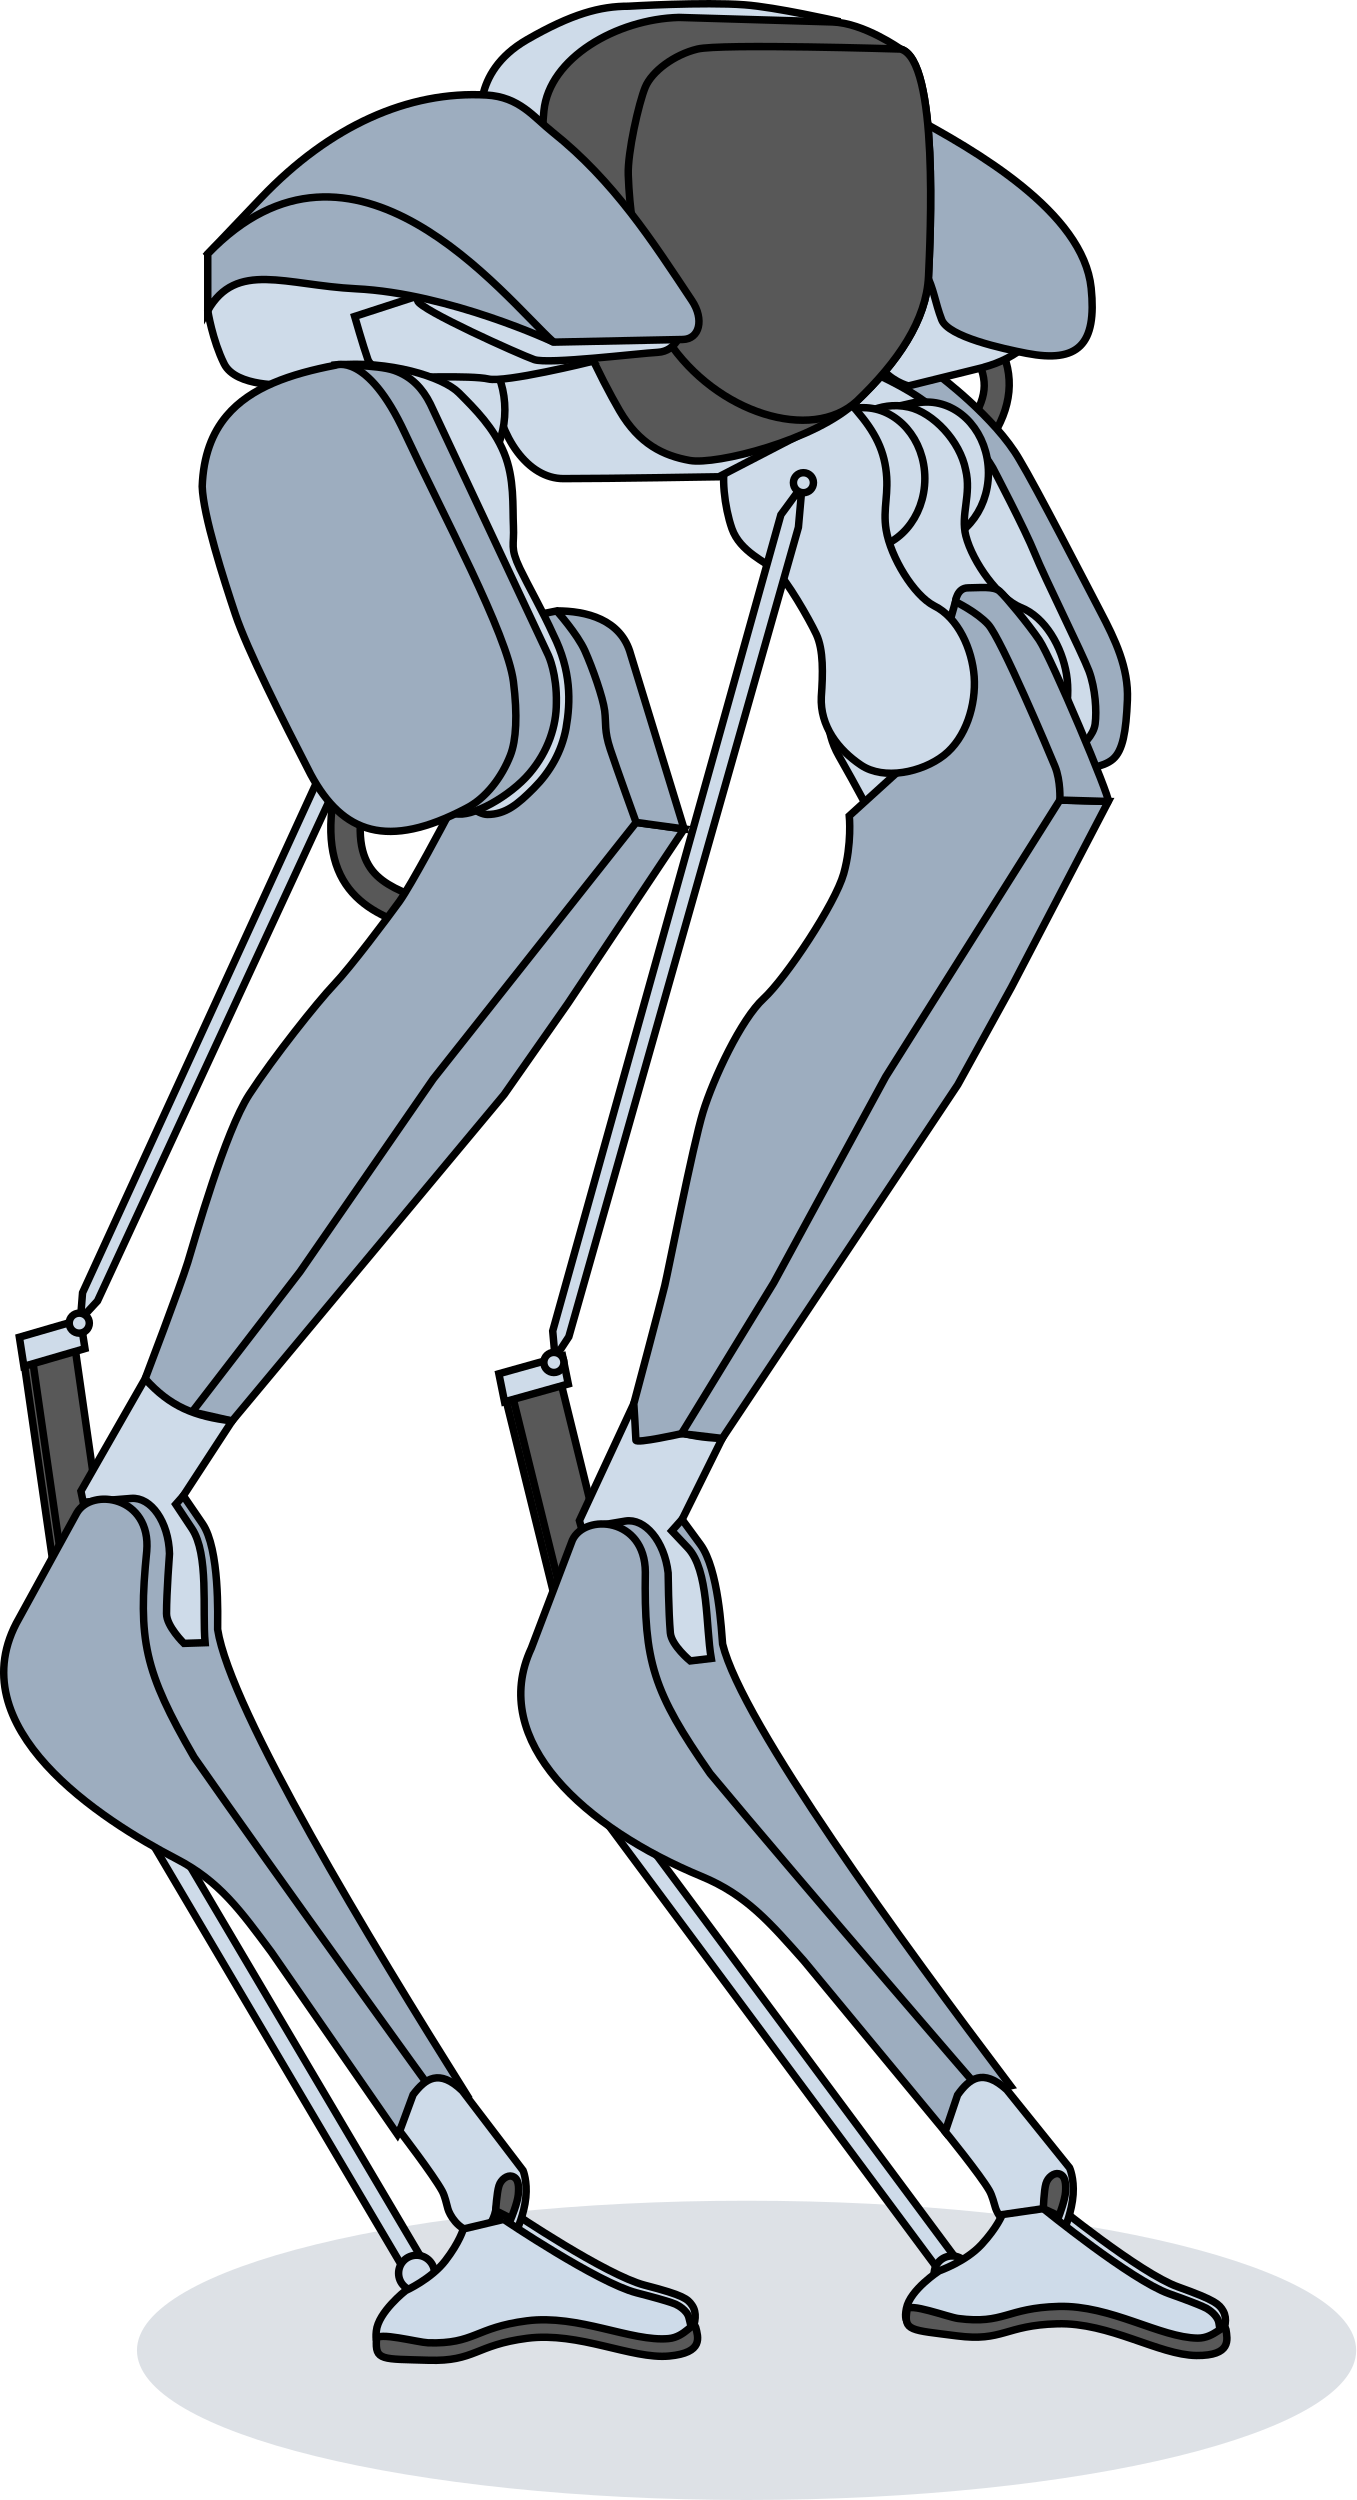
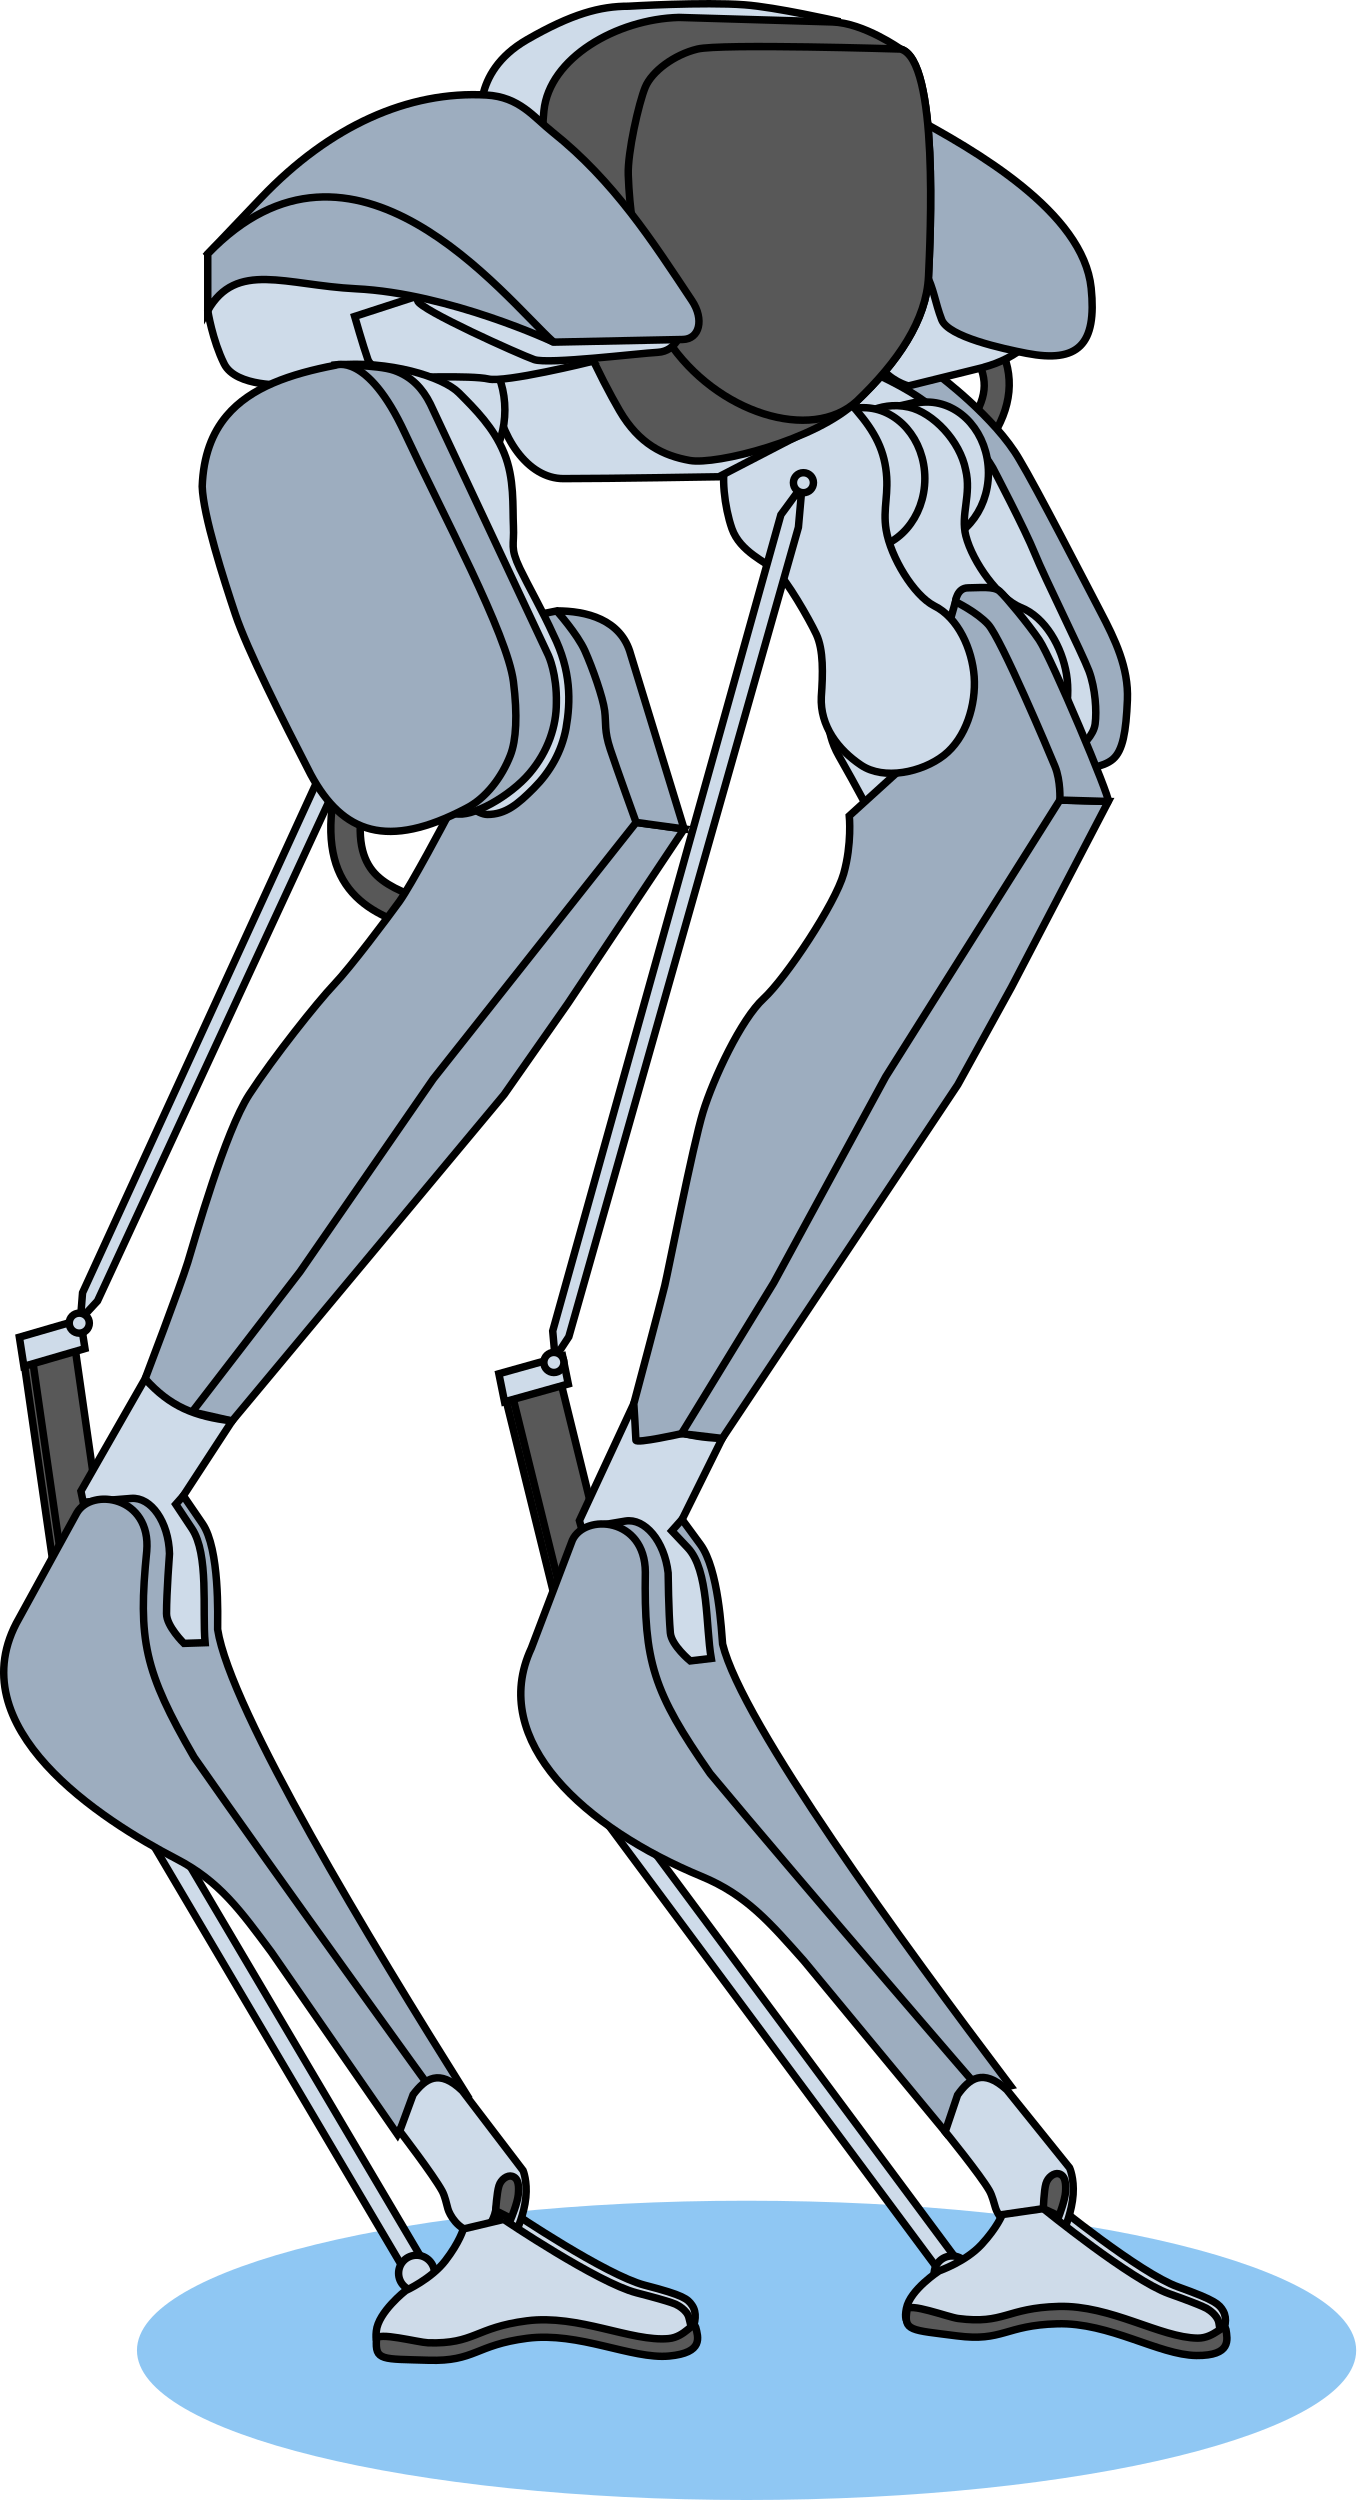
<svg xmlns="http://www.w3.org/2000/svg" version="1.1" id="svg25" xml:space="preserve" width="90.667" height="167.138" viewBox="0 0 90.667 167.138">
  <defs id="defs29" />
  <g id="g31" transform="matrix(1.333333,0,0,1.333333,-51.79967,-14.76182)">
    <g id="g33">
-       <path d="m 45.717,128.922 c 0,4.144 13.683,7.503 30.566,7.503 16.879,0 30.567,-3.359 30.567,-7.503 0,-4.145 -13.688,-7.504 -30.567,-7.504 -16.883,0 -30.566,3.359 -30.566,7.504 z" style="fill:#dde1e6;fill-opacity:1;fill-rule:nonzero;stroke:none" id="path47" />
+       <path d="m 45.717,128.922 c 0,4.144 13.683,7.503 30.566,7.503 16.879,0 30.567,-3.359 30.567,-7.503 0,-4.145 -13.688,-7.504 -30.567,-7.504 -16.883,0 -30.566,3.359 -30.566,7.504 z" style="fill:#8fc7f3;fill-opacity:1;fill-rule:nonzero;stroke:none" id="path47" />
      <g id="g49" transform="matrix(-0.999961,0,0,1,145.6997,0)">
        <path d="m 56.772,28.336 c -0.836,1.555 -0.66,3.187 0.441,4.816 l 1.082,-0.734 c -0.941,-1.391 -1.019,-2.25 -0.371,-3.465 z" style="fill:#585858;fill-opacity:1;fill-rule:nonzero;stroke:#000000;stroke-width:0.375;stroke-linecap:butt;stroke-linejoin:miter;stroke-miterlimit:4;stroke-dasharray:none;stroke-opacity:1" id="path51" />
      </g>
      <g id="g53" transform="matrix(-0.999961,0,0,1,145.6997,0)">
        <path d="m 66.807,31.133 c 0,2.062 -1.437,3.734 -3.207,3.734 -1.769,0 -3.203,-1.672 -3.203,-3.734 0,-2.063 1.434,-3.735 3.203,-3.735 1.77,0 3.207,1.672 3.207,3.735 z" style="fill:#cedbe9;fill-opacity:1;fill-rule:nonzero;stroke:#000000;stroke-width:0.375;stroke-linecap:square;stroke-linejoin:miter;stroke-miterlimit:4;stroke-dasharray:none;stroke-opacity:1" id="path55" />
      </g>
      <g id="g57" transform="matrix(-0.999961,0,0,1,145.6997,0)">
        <path d="m 59.776,29.898 c 0,0 -2.817,2.098 -4.036,4.207 -0.859,1.422 -3.34,6.247 -4.066,7.633 -0.727,1.387 -1.418,2.809 -1.352,4.426 0.067,1.617 0.231,2.543 0.727,2.973 0.492,0.429 1.519,0.496 1.519,0.496 l 1.418,-6.442 4.594,-9.183 c 0.325,-1.449 0.954,-2.578 4.227,-4.129 z" style="fill:#9dadbf;fill-opacity:1;fill-rule:nonzero;stroke:#000000;stroke-width:0.375;stroke-linecap:butt;stroke-linejoin:miter;stroke-miterlimit:4;stroke-dasharray:none;stroke-opacity:1" id="path59" />
      </g>
      <g id="g61" transform="matrix(-0.999961,0,0,1,145.6997,0)">
        <path d="m 54.963,38.832 c -0.48,1.188 -2.379,5.004 -2.711,5.879 -0.328,0.875 -0.395,2.031 -0.312,2.66 0.148,1.125 2.179,2.129 2.179,2.129 l 7.153,-8.309 3.32,-9.132 -3.699,-0.829 c -1.883,0.247 -3.527,2.793 -3.824,3.305 0,0 -1.629,3.106 -2.106,4.297 z" style="fill:#cedbe9;fill-opacity:1;fill-rule:nonzero;stroke:#000000;stroke-width:0.375;stroke-linecap:butt;stroke-linejoin:miter;stroke-miterlimit:4;stroke-dasharray:none;stroke-opacity:1" id="path63" />
      </g>
      <g id="g65" transform="matrix(-0.999961,0,0,1,145.6997,0)">
        <path d="m 63.467,34.785 c 0,1.961 -1.383,3.551 -3.086,3.551 -1.707,0 -3.09,-1.59 -3.09,-3.551 0,-1.965 1.383,-3.555 3.09,-3.555 1.703,0 3.086,1.59 3.086,3.555 z" style="fill:#cedbe9;fill-opacity:1;fill-rule:nonzero;stroke:#000000;stroke-width:0.375;stroke-linecap:square;stroke-linejoin:miter;stroke-miterlimit:4;stroke-dasharray:none;stroke-opacity:1" id="path67" />
      </g>
      <g id="g69" transform="matrix(-0.999961,0,0,1,145.6997,0)">
        <path d="m 55.694,41.52 c -1.27,0.488 -2.094,2.019 -2.317,3.359 -0.226,1.391 0.133,3.109 1.168,4.066 1.024,0.95 2.891,1.524 4.098,0.856 1.207,-0.668 2.219,-1.774 2.277,-3.235 0.02,-1.16 0.09,-2.351 0.532,-3.109 0.445,-0.758 1.73,-2.59 2.281,-2.988 0.551,-0.395 1.887,-0.797 2.395,-1.91 0.476,-1.047 0.8,-2.684 0.586,-3.407 -0.219,-0.722 -2.758,-3.035 -2.758,-3.035 0,0 -1.118,-0.976 -2.668,-0.633 -1.235,0.278 -2.575,1.711 -2.856,3.149 -0.297,1.238 0.266,2.238 -0.008,3.305 -0.348,1.351 -1.672,3.144 -2.73,3.582 z" style="fill:#cedbe9;fill-opacity:1;fill-rule:nonzero;stroke:#000000;stroke-width:0.375;stroke-linecap:butt;stroke-linejoin:miter;stroke-miterlimit:4;stroke-dasharray:none;stroke-opacity:1" id="path71" />
      </g>
      <g id="g73" transform="matrix(-0.999961,0,0,1,145.6997,0)">
        <path d="m 78.343,90.441 2.426,-9.859 0.703,0.727 -2.43,9.859 z" style="fill:#585858;fill-opacity:1;fill-rule:nonzero;stroke:#000000;stroke-width:0.375;stroke-linecap:butt;stroke-linejoin:miter;stroke-miterlimit:4;stroke-dasharray:none;stroke-opacity:1" id="path75" />
      </g>
      <g id="g77" transform="matrix(-0.999961,0,0,1,145.6997,0)">
        <path d="m 76.3,90.27 2.426,-9.86 2.453,0.563 -2.43,9.855 z" style="fill:#585858;fill-opacity:1;fill-rule:nonzero;stroke:#000000;stroke-width:0.375;stroke-linecap:butt;stroke-linejoin:miter;stroke-miterlimit:4;stroke-dasharray:none;stroke-opacity:1" id="path79" />
      </g>
      <g id="g81" transform="matrix(-0.999961,0,0,1,145.6997,0)">
        <path d="m 78.359,80.465 0.285,-1.406 3.195,0.894 -0.285,1.406 z" style="fill:#cedbe9;fill-opacity:1;fill-rule:nonzero;stroke:#000000;stroke-width:0.375;stroke-linecap:butt;stroke-linejoin:miter;stroke-miterlimit:4;stroke-dasharray:none;stroke-opacity:1" id="path83" />
      </g>
      <g id="g85" transform="matrix(-0.999961,0,0,1,145.6997,0)">
        <path d="m 75.737,101.656 -16.883,22.746 0.906,0.532 16.88,-22.746 z" style="fill:#cedbe9;fill-opacity:1;fill-rule:nonzero;stroke:#000000;stroke-width:0.375;stroke-linecap:butt;stroke-linejoin:miter;stroke-miterlimit:4;stroke-dasharray:none;stroke-opacity:1" id="path87" />
      </g>
      <g id="g89" transform="matrix(-0.999961,0,0,1,145.6997,0)">
        <path d="m 72.604,88.191 -0.922,1.161 -0.515,2.722 -0.344,2.879 c 0,0 4.68,0.121 4.774,0.11 0.093,-0.016 2.203,-7.747 2.203,-7.747 l -2.727,-5.863 c -1.363,1.281 -2.547,1.68 -4.434,1.742 l 2.012,4.063 z" style="fill:#cedbe9;fill-opacity:1;fill-rule:nonzero;stroke:#000000;stroke-width:0.375;stroke-linecap:butt;stroke-linejoin:miter;stroke-miterlimit:4;stroke-dasharray:none;stroke-opacity:1" id="path91" />
      </g>
      <g id="g93" transform="matrix(-0.999961,0,0,1,145.6997,0)">
        <path d="m 56.186,115.66 1.43,0.305 18.305,-20.102 0.902,-6.621 0.7,-1.562 -2.024,-0.34 c -0.977,-0.164 -1.965,1.004 -2.148,2.598 0,0 -0.02,1.964 -0.11,3.007 -0.055,0.629 -1,1.407 -1,1.407 L 71.19,94.227 c 0.282,-1.618 0.11,-4.422 1.18,-5.551 l 0.797,-0.844 -0.512,-0.574 -0.922,1.258 c -0.91,1.246 -1.058,4.363 -1.113,4.992 -0.977,3.972 -8.996,14.949 -14.434,22.152 z" style="fill:#9dadbf;fill-opacity:1;fill-rule:nonzero;stroke:#000000;stroke-width:0.375;stroke-linecap:butt;stroke-linejoin:miter;stroke-miterlimit:4;stroke-dasharray:none;stroke-opacity:1" id="path95" />
      </g>
      <g id="g97" transform="matrix(-0.999961,0,0,1,145.6997,0)">
        <path d="m 71.245,100 c 2.871,-4.113 3.317,-5.617 3.25,-10.098 0.012,-2.754 3.028,-2.953 3.656,-1.609 l 2.059,5.418 c 2.184,4.672 -2.719,9.039 -8.528,11.445 -2.25,0.93 -3.422,2.305 -5.144,4.242 l -7.079,8.559 c -0.304,-0.738 -0.734,-1.445 -1.843,-1.992 0,0 9.125,-10.559 13.629,-15.965 z" style="fill:#9dadbf;fill-opacity:1;fill-rule:nonzero;stroke:#000000;stroke-width:0.375;stroke-linecap:butt;stroke-linejoin:miter;stroke-miterlimit:4;stroke-dasharray:none;stroke-opacity:1" id="path99" />
      </g>
      <g id="g101" transform="matrix(-0.999961,0,0,1,145.6997,0)">
        <path d="m 60.014,125.086 c 0,0.496 -0.402,0.898 -0.898,0.898 -0.497,0 -0.899,-0.402 -0.899,-0.898 0,-0.496 0.402,-0.898 0.899,-0.898 0.496,0 0.898,0.402 0.898,0.898 z" style="fill:#cedbe9;fill-opacity:1;fill-rule:nonzero;stroke:#000000;stroke-width:0.375;stroke-linecap:square;stroke-linejoin:miter;stroke-miterlimit:4;stroke-dasharray:none;stroke-opacity:1" id="path103" />
      </g>
      <g id="g105" transform="matrix(-0.999961,0,0,1,145.6997,0)">
        <path d="m 47.787,125.738 c -1.902,0.68 -2.074,0.879 -2.266,1.207 -0.222,0.391 -0.101,0.891 0.157,1.34 7.68,-2.68 9.101,-2.523 10.465,-6.508 l -2.059,-0.3 c 0,0 -4.398,3.586 -6.297,4.261 z" style="fill:#cedbe9;fill-opacity:1;fill-rule:nonzero;stroke:#000000;stroke-width:0.375;stroke-linecap:butt;stroke-linejoin:miter;stroke-miterlimit:4;stroke-dasharray:none;stroke-opacity:1" id="path107" />
      </g>
      <g id="g109" transform="matrix(-0.999961,0,0,1,145.6997,0)">
        <path d="m 56.373,115.852 -3.152,3.918 c 0,0 -0.235,0.515 -0.176,1.343 0.055,0.832 0.418,1.696 0.418,1.696 l 1.074,-0.993 c 0,0 0.2,1.18 1.039,1.11 0.844,-0.071 1.274,-0.875 1.356,-1.133 0.082,-0.258 0.164,-0.621 0.316,-0.887 0.45,-0.781 2.211,-2.949 2.211,-2.949 l -0.621,-1.84 c -0.59,-0.824 -1.265,-1.355 -2.465,-0.265 z" style="fill:#cedbe9;fill-opacity:1;fill-rule:nonzero;stroke:#000000;stroke-width:0.375;stroke-linecap:butt;stroke-linejoin:miter;stroke-miterlimit:4;stroke-dasharray:none;stroke-opacity:1" id="path111" />
      </g>
      <g id="g113" transform="matrix(-0.999961,0,0,1,145.6997,0)">
        <path d="m 54.537,121.816 c 0,0 -4.398,3.582 -6.297,4.262 -1.898,0.676 -1.949,0.777 -1.949,0.777 0,0 -0.512,0.297 -0.563,0.727 -0.05,0.43 -0.414,1.254 1.438,1.238 1.852,-0.015 4.277,-1.453 6.856,-1.386 2.574,0.066 2.66,0.793 4.937,0.527 2.282,-0.266 2.625,-0.199 2.446,-1.141 -0.184,-0.941 -1.645,-1.886 -1.645,-1.886 0,0 -1.328,-0.457 -2.121,-1.317 -0.793,-0.859 -1.043,-1.504 -1.043,-1.504 l -2.059,-0.297" style="fill:#cedbe9;fill-opacity:1;fill-rule:nonzero;stroke:#000000;stroke-width:0.375;stroke-linecap:butt;stroke-linejoin:miter;stroke-miterlimit:4;stroke-dasharray:none;stroke-opacity:1" id="path115" />
      </g>
      <g id="g117" transform="matrix(-0.999961,0,0,1,145.6997,0)">
        <path d="m 53.752,122.184 c 0,0 -0.301,-0.789 -0.328,-1.204 -0.023,-0.382 -0.012,-0.82 0.336,-0.914 0.234,-0.062 0.555,0.168 0.648,0.5 0.102,0.348 0.129,1.25 0.129,1.25 z" style="fill:#585858;fill-opacity:1;fill-rule:nonzero;stroke:#000000;stroke-width:0.375;stroke-linecap:butt;stroke-linejoin:miter;stroke-miterlimit:4;stroke-dasharray:none;stroke-opacity:1" id="path119" />
      </g>
      <g id="g121" transform="matrix(-0.999961,0,0,1,145.6997,0)">
        <path d="m 65.319,46.328 c 0,0 0.23,1.324 -0.527,2.645 -0.762,1.32 -1.95,3.566 -1.95,3.566 l -2.578,-2.312 1.75,-5.188 z" style="fill:#cedbe9;fill-opacity:1;fill-rule:nonzero;stroke:#000000;stroke-width:0.375;stroke-linecap:butt;stroke-linejoin:miter;stroke-miterlimit:4;stroke-dasharray:none;stroke-opacity:1" id="path123" />
      </g>
      <g id="g125" transform="matrix(-0.999961,0,0,1,145.6997,0)">
        <path d="m 75.073,81.453 c 0,0 -1.367,-5.129 -1.554,-5.926 C 73.331,74.734 72.116,68.52 71.604,66.84 71.089,65.156 69.686,62.168 68.565,61.141 67.444,60.109 64.967,56.375 64.549,54.879 64.128,53.383 64.268,51.98 64.268,51.98 l -3.082,-2.8 -2.242,-7.938 -1.59,0.367 -4.672,8.692 15.555,27.375 4.442,5.281 c 0,0 2.289,0.512 2.289,0.328 0,-0.187 0.105,-1.832 0.105,-1.832 z" style="fill:#9dadbf;fill-opacity:1;fill-rule:nonzero;stroke:#000000;stroke-width:0.375;stroke-linecap:butt;stroke-linejoin:miter;stroke-miterlimit:4;stroke-dasharray:none;stroke-opacity:1" id="path127" />
      </g>
      <g id="g129" transform="matrix(-0.999961,0,0,1,145.6997,0)">
        <path d="m 66.655,35.063 c 0,1.964 -1.383,3.554 -3.086,3.554 -1.707,0 -3.09,-1.59 -3.09,-3.554 0,-1.961 1.383,-3.551 3.09,-3.551 1.703,0 3.086,1.59 3.086,3.551 z" style="fill:#cedbe9;fill-opacity:1;fill-rule:nonzero;stroke:#000000;stroke-width:0.375;stroke-linecap:square;stroke-linejoin:miter;stroke-miterlimit:4;stroke-dasharray:none;stroke-opacity:1" id="path131" />
      </g>
      <g id="g133" transform="matrix(-0.999961,0,0,1,145.6997,0)">
        <path d="m 60.018,41.445 c -1.223,0.598 -1.91,2.196 -2.012,3.551 -0.101,1.406 0.406,3.082 1.52,3.949 1.101,0.856 3.012,1.262 4.156,0.489 1.145,-0.77 2.059,-1.961 1.989,-3.422 -0.082,-1.157 -0.118,-2.348 0.253,-3.141 0.375,-0.793 1.497,-2.734 2.012,-3.176 0.512,-0.445 1.809,-0.961 2.215,-2.113 0.383,-1.09 0.563,-2.746 0.281,-3.449 -0.277,-0.699 -3.011,-2.778 -3.011,-2.778 0,0 -2.032,-1.332 -3.106,-0.164 -1.074,1.168 -1.688,2.09 -1.875,3.352 -0.188,1.262 0.16,2.008 -0.02,3.098 -0.226,1.375 -1.386,3.277 -2.402,3.804 z" style="fill:#cedbe9;fill-opacity:1;fill-rule:nonzero;stroke:#000000;stroke-width:0.375;stroke-linecap:butt;stroke-linejoin:miter;stroke-miterlimit:4;stroke-dasharray:none;stroke-opacity:1" id="path135" />
      </g>
      <g id="g137" transform="matrix(-0.999961,0,0,1,145.6997,0)">
        <path d="m 66.635,35.434 1.063,1.449 11.442,40.926 -0.121,1.339 -0.688,-1.05 -11.512,-40.586 -0.184,-2.078" style="fill:#cedbe9;fill-opacity:1;fill-rule:nonzero;stroke:#000000;stroke-width:0.375;stroke-linecap:butt;stroke-linejoin:miter;stroke-miterlimit:4;stroke-dasharray:none;stroke-opacity:1" id="path139" />
      </g>
      <g id="g141" transform="matrix(-0.999961,0,0,1,145.6997,0)">
        <path d="m 67.069,35.273 c 0,0.282 -0.223,0.504 -0.5,0.504 -0.281,0 -0.504,-0.222 -0.504,-0.504 0,-0.277 0.223,-0.5 0.504,-0.5 0.277,0 0.5,0.223 0.5,0.5 z" style="fill:#cedbe9;fill-opacity:1;fill-rule:nonzero;stroke:#000000;stroke-width:0.375;stroke-linecap:square;stroke-linejoin:miter;stroke-miterlimit:4;stroke-dasharray:none;stroke-opacity:1" id="path143" />
      </g>
      <g id="g145" transform="matrix(-0.999961,0,0,1,145.6997,0)">
        <path d="m 79.585,79.387 c 0,0.277 -0.226,0.504 -0.504,0.504 -0.281,0 -0.504,-0.227 -0.504,-0.504 0,-0.278 0.223,-0.504 0.504,-0.504 0.278,0 0.504,0.226 0.504,0.504 z" style="fill:#cedbe9;fill-opacity:1;fill-rule:nonzero;stroke:#000000;stroke-width:0.375;stroke-linecap:square;stroke-linejoin:miter;stroke-miterlimit:4;stroke-dasharray:none;stroke-opacity:1" id="path147" />
      </g>
      <g id="g149" transform="matrix(-0.999961,0,0,1,145.6997,0)">
        <path d="m 51.279,51.258 2.43,-0.07 8.735,13.875 5.609,10.324 4.626,7.57 -2.04,0.238 -11.812,-17.734 -2.688,-4.883 z" style="fill:#9dadbf;fill-opacity:1;fill-rule:nonzero;stroke:#000000;stroke-width:0.375;stroke-linecap:butt;stroke-linejoin:miter;stroke-miterlimit:4;stroke-dasharray:none;stroke-opacity:1" id="path151" />
      </g>
      <g id="g153" transform="matrix(-0.999961,0,0,1,145.6997,0)">
        <path d="m 53.709,51.188 c 0,0 -0.051,-0.961 0.246,-1.688 0.297,-0.727 2.688,-6.383 3.348,-7.117 0.559,-0.617 1.641,-1.141 1.641,-1.141 0,0 -0.067,-0.695 -0.629,-0.695 -0.563,0 -1.289,-0.098 -1.586,0.168 -0.297,0.262 -1.434,1.637 -1.981,2.441 -0.629,0.934 -3.586,7.946 -3.469,8.102 l 2.43,-0.07" style="fill:#9dadbf;fill-opacity:1;fill-rule:nonzero;stroke:#000000;stroke-width:0.375;stroke-linecap:butt;stroke-linejoin:miter;stroke-miterlimit:4;stroke-dasharray:none;stroke-opacity:1" id="path155" />
      </g>
      <g id="g157" transform="matrix(-0.999961,0,0,1,145.6997,0)">
        <path d="m 58.811,127.324 c -2.324,0.301 -2.406,-0.531 -5.032,-0.605 -2.629,-0.074 -5.101,1.57 -6.984,1.59 -0.856,0.007 -1.328,-0.793 -1.414,-0.438 -0.075,0.508 -0.285,1.324 1.48,1.309 1.887,-0.02 4.36,-1.668 6.985,-1.59 2.625,0.074 2.707,0.906 5.031,0.605 2.325,-0.304 2.676,-0.226 2.493,-1.304 -0.036,-0.403 -2.067,0.371 -2.559,0.433 z" style="fill:#585858;fill-opacity:1;fill-rule:nonzero;stroke:#000000;stroke-width:0.375;stroke-linecap:butt;stroke-linejoin:miter;stroke-miterlimit:4;stroke-dasharray:none;stroke-opacity:1" id="path159" />
      </g>
      <g id="g161" transform="matrix(-0.999961,0,0,1,145.6997,0)">
        <path d="m 65.553,32.254 5.254,2.723 c 0,0 5.438,0.093 7.798,0.093 1.773,0 3.222,-2.058 3.504,-4.578 0.281,-2.523 0.566,-13.129 0.566,-13.129 0,0 0.656,-2.625 -2.242,-4.3 -2.258,-1.301 -3.68,-1.68 -5.094,-1.68 0,0 -3.793,-0.223 -5.817,-0.07 -1.578,0.117 -4.648,0.816 -4.648,0.816 z" style="fill:#cedbe9;fill-opacity:1;fill-rule:nonzero;stroke:#000000;stroke-width:0.375;stroke-linecap:butt;stroke-linejoin:miter;stroke-miterlimit:4;stroke-dasharray:none;stroke-opacity:1" id="path163" />
      </g>
      <g id="g165" transform="matrix(-0.999961,0,0,1,145.6997,0)">
        <path d="m 86.363,31.629 c 0,1.898 -1.078,3.434 -2.41,3.434 -1.333,0 -2.415,-1.536 -2.415,-3.434 0,-1.899 1.082,-3.438 2.415,-3.438 1.332,0 2.41,1.539 2.41,3.438 z" style="fill:#cedbe9;fill-opacity:1;fill-rule:nonzero;stroke:#000000;stroke-width:0.375;stroke-linecap:square;stroke-linejoin:miter;stroke-miterlimit:4;stroke-dasharray:none;stroke-opacity:1" id="path167" />
      </g>
      <g id="g169" transform="matrix(-0.999961,0,0,1,145.6997,0)">
        <path d="m 57.705,22.973 c -1.836,0 -3.32,1.433 -3.32,3.203 0,1.769 1.508,2.871 3.152,3.312 0.012,0 3.762,0.934 3.762,0.934 0,0 0.961,-0.234 1.52,-1.121 0.562,-0.891 0.586,-1.707 0.586,-1.707 l -2.457,-2.078 c -0.325,-1.481 -1.676,-2.539 -3.243,-2.543 z" style="fill:#cedbe9;fill-opacity:1;fill-rule:nonzero;stroke:#000000;stroke-width:0.375;stroke-linecap:square;stroke-linejoin:miter;stroke-miterlimit:4;stroke-dasharray:none;stroke-opacity:1" id="path171" />
      </g>
      <g id="g173" transform="matrix(-0.999961,0,0,1,145.6997,0)">
        <path d="m 61.19,16.863 c -3.215,1.731 -8.657,4.828 -9.051,8.653 -0.293,2.847 0.66,3.769 3.234,3.273 1.207,-0.234 3.934,-0.828 4.262,-1.687 0.332,-0.86 0.399,-1.586 0.793,-2.313 0.399,-0.726 2.512,-4.953 2.446,-5.98 -0.067,-1.024 -1.684,-1.946 -1.684,-1.946 z" style="fill:#9dadbf;fill-opacity:1;fill-rule:nonzero;stroke:#000000;stroke-width:0.375;stroke-linecap:butt;stroke-linejoin:miter;stroke-miterlimit:4;stroke-dasharray:none;stroke-opacity:1" id="path175" />
      </g>
      <g id="g177" transform="matrix(-0.999961,0,0,1,145.6997,0)">
        <path d="m 61.698,13.531 c 0,0 1.847,-1.312 3.418,-1.359 l 7.695,-0.227 c 3.129,0.086 6.505,2.035 6.77,4.688 0.227,2.262 -0.109,5.652 -0.722,7.941 -0.668,2.481 -2.094,5.41 -3.075,7.094 -0.98,1.68 -2.211,2.258 -3.519,2.492 -1.309,0.235 -6.317,-1.008 -8.372,-2.969 C 61.838,29.23 60.397,27.125 60.295,24.93 60.209,23.031 59.756,14.051 61.698,13.531 Z" style="fill:#585858;fill-opacity:1;fill-rule:nonzero;stroke:#000000;stroke-width:0.375;stroke-linecap:butt;stroke-linejoin:miter;stroke-miterlimit:4;stroke-dasharray:none;stroke-opacity:1" id="path179" />
      </g>
      <g id="g181" transform="matrix(-0.999961,0,0,1,145.6997,0)">
        <path d="m 61.698,13.531 c 0,0 9.016,-0.281 10.184,0 1.168,0.282 2.289,1.121 2.617,1.914 0.328,0.797 0.891,3.285 0.852,4.395 -0.121,3.519 -1.079,6.738 -1.981,8.293 -2.438,3.676 -7.215,5.133 -9.477,3.058 C 61.838,29.23 60.397,27.125 60.295,24.93 60.209,23.031 59.756,14.051 61.698,13.531 Z" style="fill:#585858;fill-opacity:1;fill-rule:nonzero;stroke:#000000;stroke-width:0.375;stroke-linecap:butt;stroke-linejoin:miter;stroke-miterlimit:4;stroke-dasharray:none;stroke-opacity:1" id="path183" />
      </g>
      <g id="g185" transform="matrix(-0.999961,0,0,1,145.6997,0)">
        <path d="m 86.628,30.008 5.88,0.363 c 0,0 2.511,0.133 3.105,-1.055 0.594,-1.191 0.824,-2.675 0.824,-2.675 l -0.625,-2.149 -6.41,-0.133 -3.832,0.727 z" style="fill:#cedbe9;fill-opacity:1;fill-rule:nonzero;stroke:#000000;stroke-width:0.375;stroke-linecap:butt;stroke-linejoin:miter;stroke-miterlimit:4;stroke-dasharray:none;stroke-opacity:1" id="path187" />
      </g>
      <g id="g189" transform="matrix(-0.999961,0,0,1,145.6997,0)">
        <path d="m 77.245,29.215 c 0,0 4.293,1.058 5.122,0.859 0.824,-0.195 4.261,-0.066 4.261,-0.066 0,0 1.551,-0.262 1.782,-0.922 0.234,-0.66 0.66,-2.148 0.66,-2.148 l -5.383,-1.75 z" style="fill:#cedbe9;fill-opacity:1;fill-rule:nonzero;stroke:#000000;stroke-width:0.375;stroke-linecap:butt;stroke-linejoin:miter;stroke-miterlimit:4;stroke-dasharray:none;stroke-opacity:1" id="path191" />
      </g>
      <g id="g193" transform="matrix(-0.999961,0,0,1,145.6997,0)">
        <path d="m 72.671,27.633 c 0,0 0.23,1.055 1.203,1.105 0.977,0.051 5.485,0.61 6.196,0.364 0.711,-0.25 5.765,-2.512 5.847,-2.957 0.082,-0.446 -2.808,-3.735 -2.808,-3.735 0,0 -5.731,0.68 -5.864,0.778 -0.133,0.097 -4.574,4.445 -4.574,4.445 z" style="fill:#cedbe9;fill-opacity:1;fill-rule:nonzero;stroke:#000000;stroke-width:0.375;stroke-linecap:butt;stroke-linejoin:miter;stroke-miterlimit:4;stroke-dasharray:none;stroke-opacity:1" id="path195" />
      </g>
      <g id="g197" transform="matrix(-0.999961,0,0,1,145.6997,0)">
        <path d="m 79.159,17.688 c -3.094,2.468 -5.019,5.476 -7,8.457 -0.629,0.941 -0.383,1.933 0.461,1.949 l 6.473,0.133 9.121,-4.856 7.598,1.121 0.625,-0.691 -2.676,-2.809 c -3.445,-3.617 -7.39,-5.371 -11.297,-5.156 -1.656,0.094 -2.367,1.105 -3.305,1.852 z" style="fill:#9dadbf;fill-opacity:1;fill-rule:nonzero;stroke:#000000;stroke-width:0.375;stroke-linecap:butt;stroke-linejoin:miter;stroke-miterlimit:4;stroke-dasharray:none;stroke-opacity:1" id="path199" />
      </g>
      <g id="g201" transform="matrix(-0.999961,0,0,1,145.6997,0)">
        <path d="m 79.093,28.227 c 2.504,-2.274 10.032,-12.039 17.344,-4.426 v 2.84 c -1.437,-2.512 -3.898,-1.266 -7.43,-1.09 -4.699,0.23 -9.914,2.676 -9.914,2.676 z" style="fill:#9dadbf;fill-opacity:1;fill-rule:nonzero;stroke:#000000;stroke-width:0.375;stroke-linecap:butt;stroke-linejoin:miter;stroke-miterlimit:4;stroke-dasharray:none;stroke-opacity:1" id="path203" />
      </g>
      <g id="g211" transform="matrix(-0.999961,0,0,1,145.6997,0)">
        <path d="m 89.988,50.324 -1.449,0.324 c 0.496,2.231 0.203,3.356 -0.352,4.071 -0.559,0.711 -1.547,1.121 -2.711,1.511 l 0.469,1.407 c 1.203,-0.403 2.519,-0.867 3.41,-2.004 0.887,-1.137 1.184,-2.836 0.633,-5.309 z" style="fill:#585858;fill-opacity:1;fill-rule:nonzero;stroke:#000000;stroke-width:0.375;stroke-linecap:butt;stroke-linejoin:miter;stroke-miterlimit:4;stroke-dasharray:none;stroke-opacity:1" id="path213" />
      </g>
      <g id="g215" transform="matrix(-0.999961,0,0,1,145.6997,0)">
        <path d="m 103.371,88.363 1.422,-9.925 0.875,0.812 -1.676,11.598 z" style="fill:#585858;fill-opacity:1;fill-rule:nonzero;stroke:#000000;stroke-width:0.375;stroke-linecap:butt;stroke-linejoin:miter;stroke-miterlimit:4;stroke-dasharray:none;stroke-opacity:1" id="path217" />
      </g>
      <g id="g219" transform="matrix(-0.999961,0,0,1,145.6997,0)">
        <path d="m 101.668,88.586 1.422,-9.926 2.125,0.637 -1.676,11.594 z" style="fill:#585858;fill-opacity:1;fill-rule:nonzero;stroke:#000000;stroke-width:0.375;stroke-linecap:butt;stroke-linejoin:miter;stroke-miterlimit:4;stroke-dasharray:none;stroke-opacity:1" id="path221" />
      </g>
      <g id="g223" transform="matrix(-0.999961,0,0,1,145.6997,0)">
        <path d="m 105.656,79.582 0.227,-1.461 -3.063,-0.891 -0.226,1.461 z" style="fill:#cedbe9;fill-opacity:1;fill-rule:nonzero;stroke:#000000;stroke-width:0.375;stroke-linecap:butt;stroke-linejoin:miter;stroke-miterlimit:4;stroke-dasharray:none;stroke-opacity:1" id="path225" />
      </g>
      <g id="g227" transform="matrix(-0.999961,0,0,1,145.6997,0)">
        <path d="m 88.961,45.902 13.754,29.989 0.105,1.339 -0.855,-0.925 -13.751,-29.676" style="fill:#cedbe9;fill-opacity:1;fill-rule:nonzero;stroke:#000000;stroke-width:0.375;stroke-linecap:butt;stroke-linejoin:miter;stroke-miterlimit:4;stroke-dasharray:none;stroke-opacity:1" id="path229" />
      </g>
      <g id="g231" transform="matrix(-0.999961,0,0,1,145.6997,0)">
        <path d="m 99.578,80.207 c 0,0 -1.766,-4.633 -2.141,-5.848 -0.371,-1.214 -1.867,-6.539 -3.082,-8.41 -1.215,-1.867 -3.41,-4.625 -4.25,-5.511 -0.844,-0.887 -2.664,-3.317 -3.273,-4.157 -0.606,-0.843 -2.383,-4.207 -2.383,-4.207 L 80.573,42.031 78.937,41.703 c 0,0 -2.008,1.051 -2.289,1.801 -0.282,0.746 -1.403,3.41 -1.727,4.297 -0.328,0.887 -0.328,5.441 -0.328,5.441 l 11.539,16.867 9.813,11.446 1.274,0.312 c 1.179,0.305 1.922,-0.347 2.359,-1.66" style="fill:#9dadbf;fill-opacity:1;fill-rule:nonzero;stroke:#000000;stroke-width:0.375;stroke-linecap:butt;stroke-linejoin:miter;stroke-miterlimit:4;stroke-dasharray:none;stroke-opacity:1" id="path233" />
      </g>
      <g id="g235" transform="matrix(-0.999961,0,0,1,145.6997,0)">
        <path d="m 72.55,52.637 2.406,-0.328 10.172,12.859 6.68,9.668 5.411,7.031 -2.004,0.453 -13.641,-16.367 -3.196,-4.566 z" style="fill:#9dadbf;fill-opacity:1;fill-rule:nonzero;stroke:#000000;stroke-width:0.375;stroke-linecap:butt;stroke-linejoin:miter;stroke-miterlimit:4;stroke-dasharray:none;stroke-opacity:1" id="path237" />
      </g>
      <g id="g239" transform="matrix(-0.999961,0,0,1,145.6997,0)">
        <path d="m 100.039,100.047 -14.438,24.445 0.961,0.43 14.434,-24.445 z" style="fill:#cedbe9;fill-opacity:1;fill-rule:nonzero;stroke:#000000;stroke-width:0.375;stroke-linecap:butt;stroke-linejoin:miter;stroke-miterlimit:4;stroke-dasharray:none;stroke-opacity:1" id="path241" />
      </g>
      <g id="g243" transform="matrix(-0.999961,0,0,1,145.6997,0)">
        <path d="m 97.461,87.301 -0.817,1.238 -0.281,2.758 -0.094,2.894 c 0,0 4.672,-0.277 4.766,-0.3 0.094,-0.024 1.762,-8.051 1.762,-8.051 l -3.219,-5.633 c -1.25,1.395 -2.488,1.891 -4.363,2.113 l 2.445,3.75 z" style="fill:#cedbe9;fill-opacity:1;fill-rule:nonzero;stroke:#000000;stroke-width:0.375;stroke-linecap:butt;stroke-linejoin:miter;stroke-miterlimit:4;stroke-dasharray:none;stroke-opacity:1" id="path245" />
      </g>
      <g id="g247" transform="matrix(-0.999961,0,0,1,145.6997,0)">
        <path d="m 83.468,116.082 1.453,0.184 16.505,-21.606 0.332,-6.672 0.562,-1.621 -2.05,-0.164 c -0.985,-0.078 -1.872,1.172 -1.915,2.774 0,0 0.149,1.961 0.149,3.007 0,0.633 -0.875,1.489 -0.875,1.489 L 96.57,93.438 c 0.145,-1.633 -0.199,-4.43 0.664,-5.727 L 98.039,86.5 97.66,86.07 96.703,87.469 c -0.871,1.273 -0.762,4.668 -0.762,5.301 -0.629,4.043 -7.676,15.671 -12.473,23.312 z" style="fill:#9dadbf;fill-opacity:1;fill-rule:nonzero;stroke:#000000;stroke-width:0.375;stroke-linecap:butt;stroke-linejoin:miter;stroke-miterlimit:4;stroke-dasharray:none;stroke-opacity:1" id="path249" />
      </g>
      <g id="g251" transform="matrix(-0.999961,0,0,1,145.6997,0)">
        <path d="m 97.121,99.184 c 2.512,-4.344 2.82,-5.879 2.375,-10.34 -0.23,-2.742 2.758,-3.203 3.504,-1.914 l 2.895,5.277 c 3.164,5.484 -4.172,10.145 -7.891,12.074 -2.164,1.125 -3.211,2.594 -4.758,4.672 l -6.321,9.137 c -0.367,-0.711 -0.855,-1.379 -2.004,-1.824 0,0 8.18,-11.309 12.2,-17.082 z" style="fill:#9dadbf;fill-opacity:1;fill-rule:nonzero;stroke:#000000;stroke-width:0.375;stroke-linecap:butt;stroke-linejoin:miter;stroke-miterlimit:4;stroke-dasharray:none;stroke-opacity:1" id="path253" />
      </g>
      <g id="g255" transform="matrix(-0.999961,0,0,1,145.6997,0)">
        <path d="m 86.867,125.055 c 0,0.496 -0.403,0.898 -0.903,0.898 -0.496,0 -0.898,-0.402 -0.898,-0.898 0,-0.496 0.402,-0.903 0.898,-0.903 0.5,0 0.903,0.407 0.903,0.903 z" style="fill:#cedbe9;fill-opacity:1;fill-rule:nonzero;stroke:#000000;stroke-width:0.375;stroke-linecap:square;stroke-linejoin:miter;stroke-miterlimit:4;stroke-dasharray:none;stroke-opacity:1" id="path257" />
      </g>
      <g id="g259" transform="matrix(-0.999961,0,0,1,145.6997,0)">
        <path d="m 78.937,41.703 c 0,0 -1.032,1.156 -1.411,2 -0.378,0.844 -0.91,2.344 -0.992,3.008 -0.082,0.66 0.031,0.988 -0.281,1.93 -0.313,0.941 -1.297,3.668 -1.297,3.668 l -2.406,0.328 2.68,-8.754 c 0.476,-1.77 2.254,-2.184 3.707,-2.18" style="fill:#9dadbf;fill-opacity:1;fill-rule:nonzero;stroke:#000000;stroke-width:0.375;stroke-linecap:butt;stroke-linejoin:miter;stroke-miterlimit:4;stroke-dasharray:none;stroke-opacity:1" id="path261" />
      </g>
      <g id="g263" transform="matrix(-0.999961,0,0,1,145.6997,0)">
        <path d="m 74.519,125.656 c -1.954,0.504 -2.145,0.688 -2.364,1 -0.258,0.367 -0.18,0.875 0.039,1.344 7.887,-1.977 9.29,-1.695 11.005,-5.543 l -2.024,-0.48 c 0,0 -4.703,3.175 -6.656,3.679 z" style="fill:#cedbe9;fill-opacity:1;fill-rule:nonzero;stroke:#000000;stroke-width:0.375;stroke-linecap:butt;stroke-linejoin:miter;stroke-miterlimit:4;stroke-dasharray:none;stroke-opacity:1" id="path265" />
      </g>
      <g id="g267" transform="matrix(-0.999961,0,0,1,145.6997,0)">
        <path d="m 83.671,115.906 -3.047,4 c 0,0 -0.219,0.524 -0.136,1.352 0.078,0.828 0.464,1.68 0.464,1.68 l 1.047,-1.02 c 0,0 0.231,1.172 1.071,1.082 0.84,-0.094 1.25,-0.914 1.324,-1.172 0.074,-0.258 0.144,-0.625 0.289,-0.894 0.43,-0.793 2.129,-3.008 2.129,-3.008 l -0.672,-1.824 c -0.609,-0.805 -1.301,-1.321 -2.469,-0.196 z" style="fill:#cedbe9;fill-opacity:1;fill-rule:nonzero;stroke:#000000;stroke-width:0.375;stroke-linecap:butt;stroke-linejoin:miter;stroke-miterlimit:4;stroke-dasharray:none;stroke-opacity:1" id="path269" />
      </g>
      <g id="g271" transform="matrix(-0.999961,0,0,1,145.6997,0)">
        <path d="m 81.597,122.355 c 0,0 -4.703,3.172 -6.657,3.68 -1.953,0.504 -2.011,0.598 -2.011,0.598 0,0 -0.536,0.25 -0.625,0.672 -0.086,0.422 -0.524,1.215 1.32,1.363 1.844,0.148 4.391,-1.063 6.953,-0.766 2.559,0.297 2.579,1.028 4.872,0.969 2.293,-0.058 2.633,0.039 2.535,-0.918 -0.094,-0.953 -1.469,-2.027 -1.469,-2.027 0,0 -1.281,-0.574 -1.992,-1.5 -0.715,-0.926 -0.903,-1.59 -0.903,-1.59 l -2.023,-0.481" style="fill:#cedbe9;fill-opacity:1;fill-rule:nonzero;stroke:#000000;stroke-width:0.375;stroke-linecap:butt;stroke-linejoin:miter;stroke-miterlimit:4;stroke-dasharray:none;stroke-opacity:1" id="path273" />
      </g>
      <g id="g275" transform="matrix(-0.999961,0,0,1,145.6997,0)">
        <path d="m 81.226,122.309 c 0,0 -0.324,-0.782 -0.36,-1.196 -0.035,-0.383 -0.039,-0.82 0.309,-0.922 0.234,-0.07 0.559,0.153 0.66,0.481 0.11,0.344 0.164,1.246 0.164,1.246 z" style="fill:#585858;fill-opacity:1;fill-rule:nonzero;stroke:#000000;stroke-width:0.375;stroke-linecap:butt;stroke-linejoin:miter;stroke-miterlimit:4;stroke-dasharray:none;stroke-opacity:1" id="path277" />
      </g>
      <g id="g279" transform="matrix(-0.999961,0,0,1,145.6997,0)">
        <path d="m 83.843,30.77 c -0.832,0.835 -1.742,1.742 -2.266,3.015 -0.531,1.285 -0.421,2.688 -0.468,3.668 -0.047,0.981 0.187,1.051 -0.325,2.125 -0.398,0.832 -1.156,2.164 -1.675,3.32 -0.899,1.805 -0.875,3.344 -0.637,4.696 0.219,1.168 0.797,2.179 1.613,2.996 0.817,0.82 1.422,1.32 2.332,1.32 0.91,0 3.063,-2.383 3.063,-2.383 l 4.551,-20.144 c -2.656,-0.258 -5.379,0.578 -6.188,1.387 z" style="fill:#cedbe9;fill-opacity:1;fill-rule:nonzero;stroke:#000000;stroke-width:0.375;stroke-linecap:butt;stroke-linejoin:miter;stroke-miterlimit:4;stroke-dasharray:none;stroke-opacity:1" id="path281" />
      </g>
      <g id="g283" transform="matrix(-0.999961,0,0,1,145.6997,0)">
        <path d="m 90.031,29.383 c 0,0 -2.082,-0.035 -2.942,0.262 -0.859,0.3 -1.422,0.894 -1.816,1.687 l -5.922,12.613 c 0,0 -0.43,0.926 -0.395,2.379 0,1.129 0.395,2.41 1.352,3.531 0.957,1.125 2.902,2.243 3.734,2.008 0.829,-0.23 3.973,-2.363 3.973,-2.363 z" style="fill:#9dadbf;fill-opacity:1;fill-rule:nonzero;stroke:#000000;stroke-width:0.375;stroke-linecap:butt;stroke-linejoin:miter;stroke-miterlimit:4;stroke-dasharray:none;stroke-opacity:1" id="path285" />
      </g>
      <g id="g287" transform="matrix(-0.999961,0,0,1,145.6997,0)">
        <path d="m 90.031,29.383 c 0,0 -1.586,-0.668 -3.477,3.398 -1.894,4.063 -5.141,10.09 -5.445,12.473 -0.211,1.676 -0.141,2.941 0.156,3.695 0.418,1.074 1.211,2.149 2.227,2.66 3.925,2.059 6.179,1.27 7.781,-1.707 1.422,-2.757 3.199,-6.285 3.782,-8.035 0.585,-1.754 1.613,-4.953 1.66,-6.402 -0.055,-1.539 -0.5,-2.684 -1.227,-3.547 -1.211,-1.438 -3.203,-2.098 -5.457,-2.535 z" style="fill:#9dadbf;fill-opacity:1;fill-rule:nonzero;stroke:#000000;stroke-width:0.375;stroke-linecap:butt;stroke-linejoin:miter;stroke-miterlimit:4;stroke-dasharray:none;stroke-opacity:1" id="path289" />
      </g>
      <g id="g291" transform="matrix(-0.999961,0,0,1,145.6997,0)">
        <path d="m 103.383,77.414 c 0,0.281 -0.223,0.504 -0.504,0.504 -0.277,0 -0.504,-0.223 -0.504,-0.504 0,-0.277 0.227,-0.5 0.504,-0.5 0.281,0 0.504,0.223 0.504,0.5 z" style="fill:#cedbe9;fill-opacity:1;fill-rule:nonzero;stroke:#000000;stroke-width:0.375;stroke-linecap:square;stroke-linejoin:miter;stroke-miterlimit:4;stroke-dasharray:none;stroke-opacity:1" id="path293" />
      </g>
      <g id="g295" transform="matrix(-0.999961,0,0,1,145.6997,0)">
        <path d="m 85.386,128.543 c -2.34,0.07 -2.344,-0.766 -4.949,-1.102 -2.602,-0.336 -5.227,1.059 -7.106,0.891 -0.852,-0.074 -1.242,-0.922 -1.359,-0.578 -0.125,0.5 -0.418,1.293 1.339,1.453 1.879,0.168 4.505,-1.227 7.11,-0.891 2.602,0.336 2.606,1.172 4.946,1.102 2.34,-0.074 2.683,0.039 2.609,-1.055 0.008,-0.402 -2.094,0.164 -2.59,0.18 z" style="fill:#585858;fill-opacity:1;fill-rule:nonzero;stroke:#000000;stroke-width:0.375;stroke-linecap:butt;stroke-linejoin:miter;stroke-miterlimit:4;stroke-dasharray:none;stroke-opacity:1" id="path297" />
      </g>
    </g>
  </g>
</svg>
